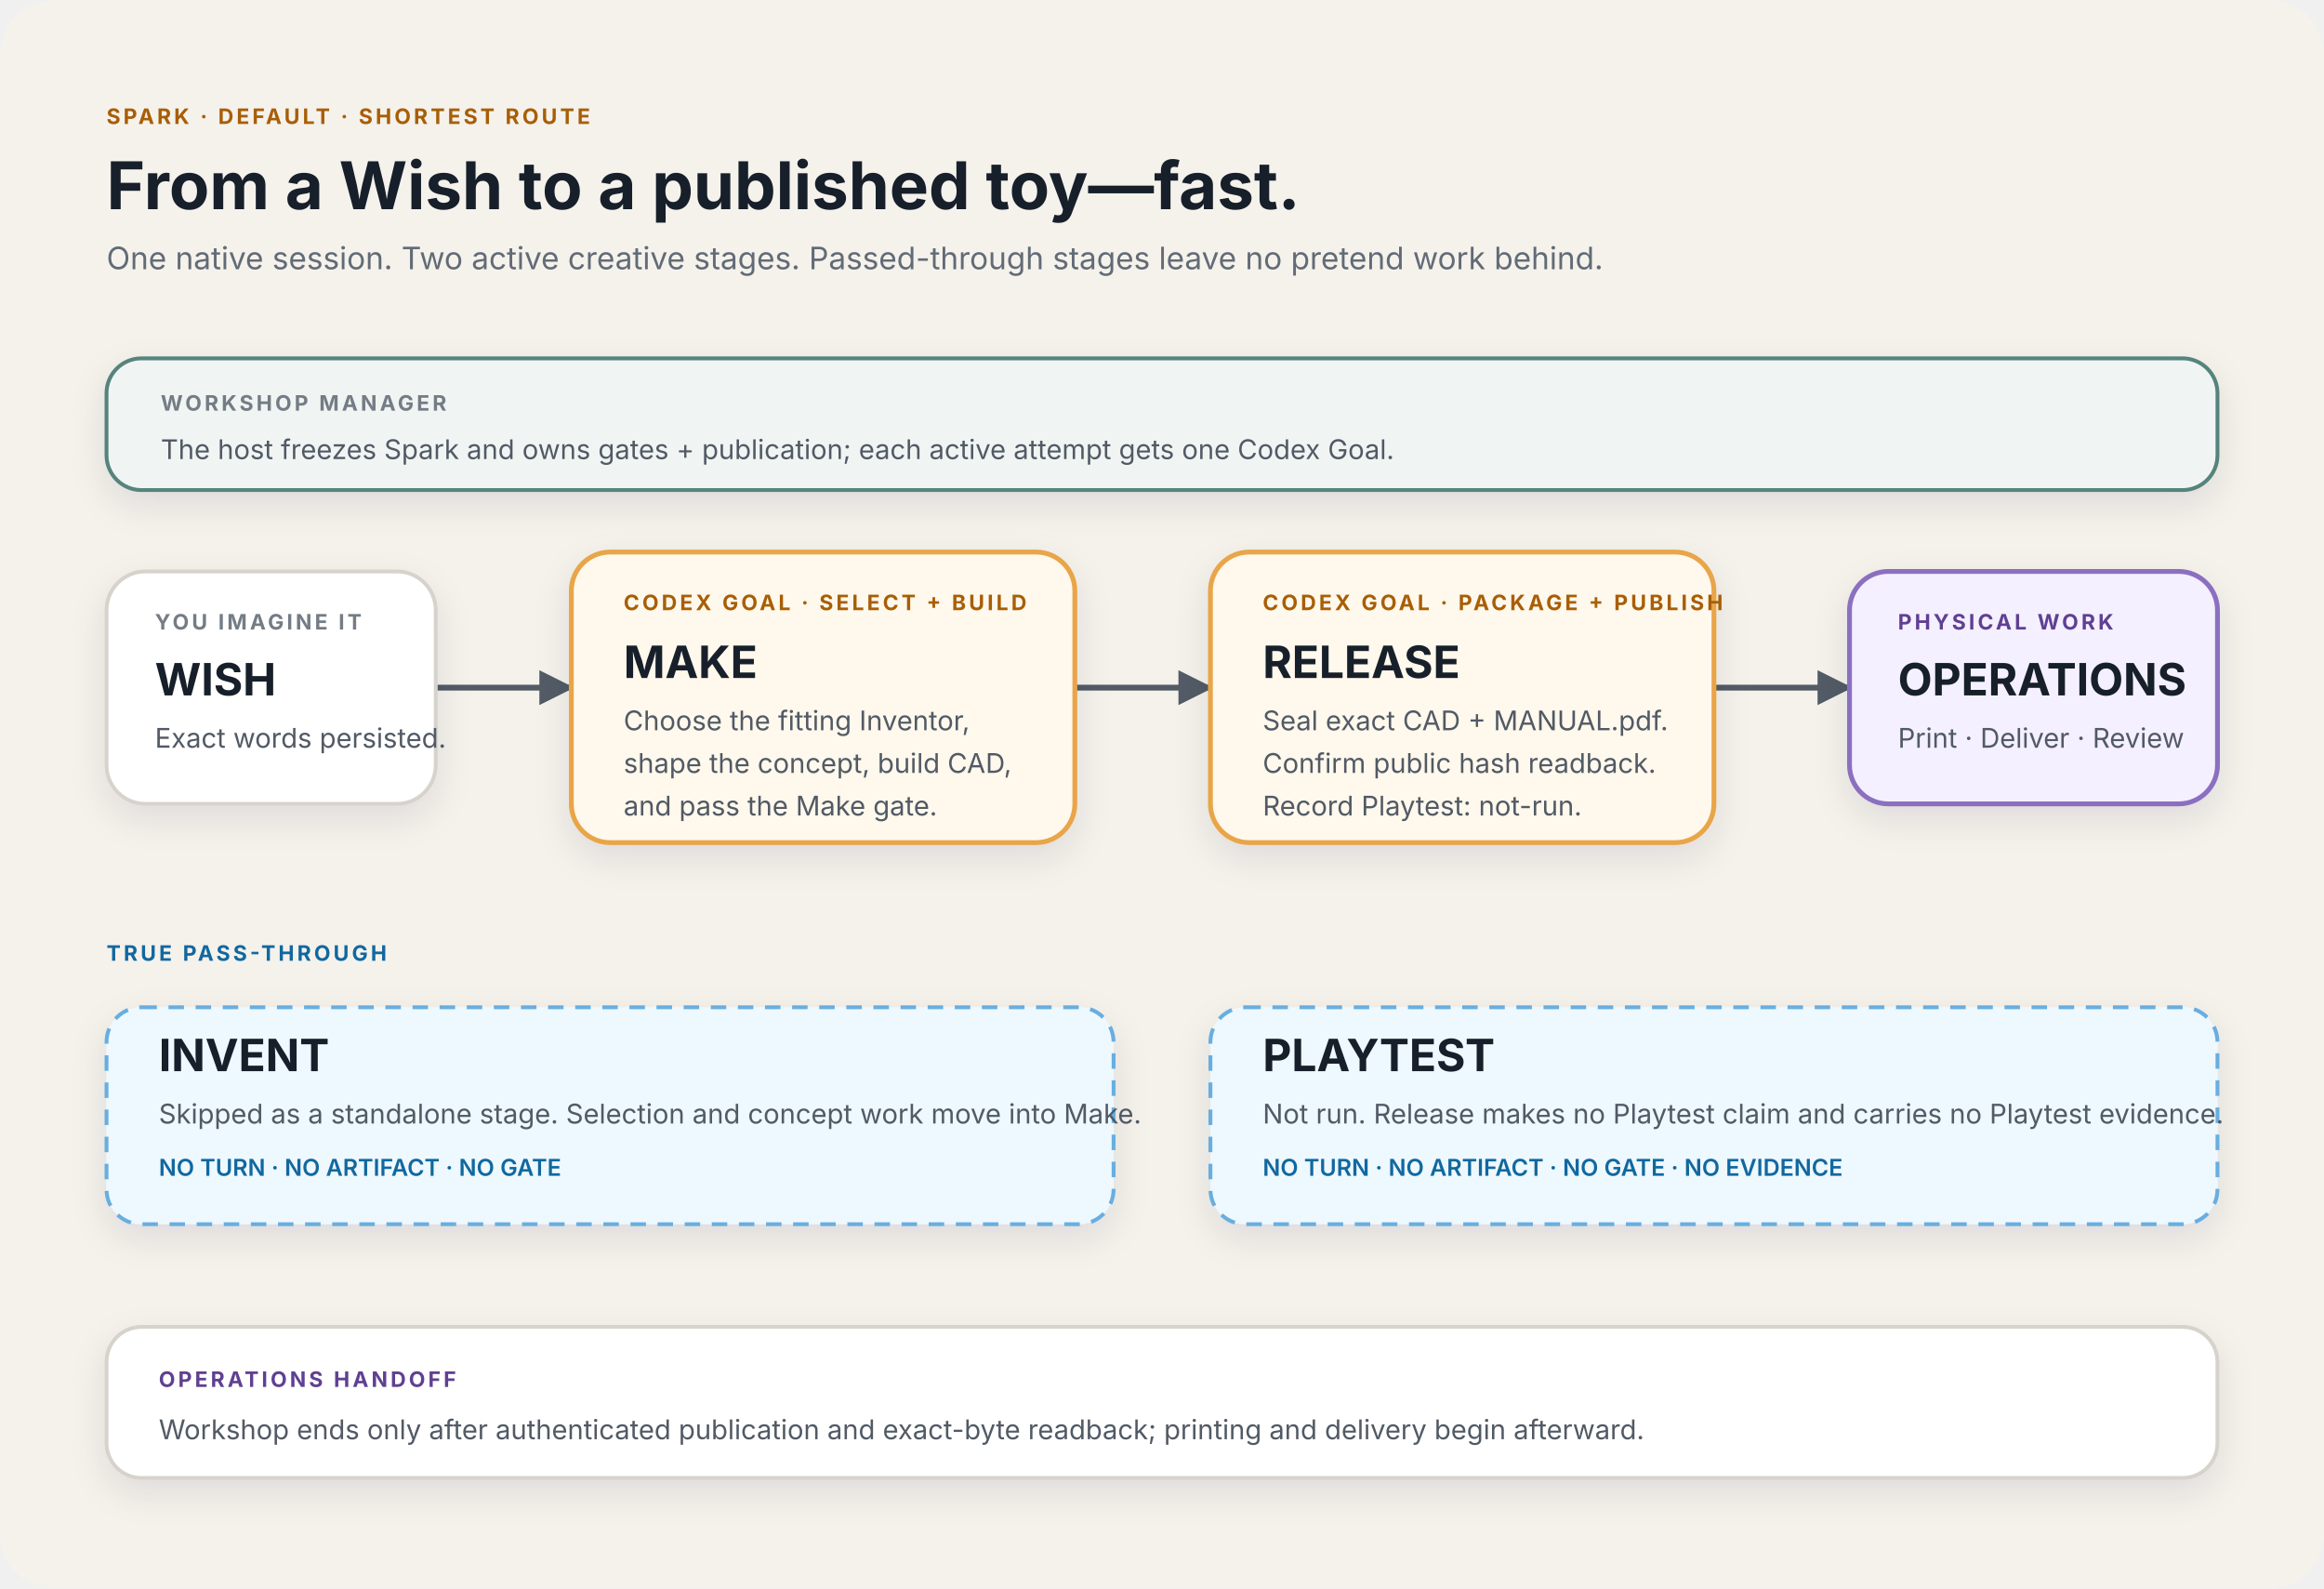
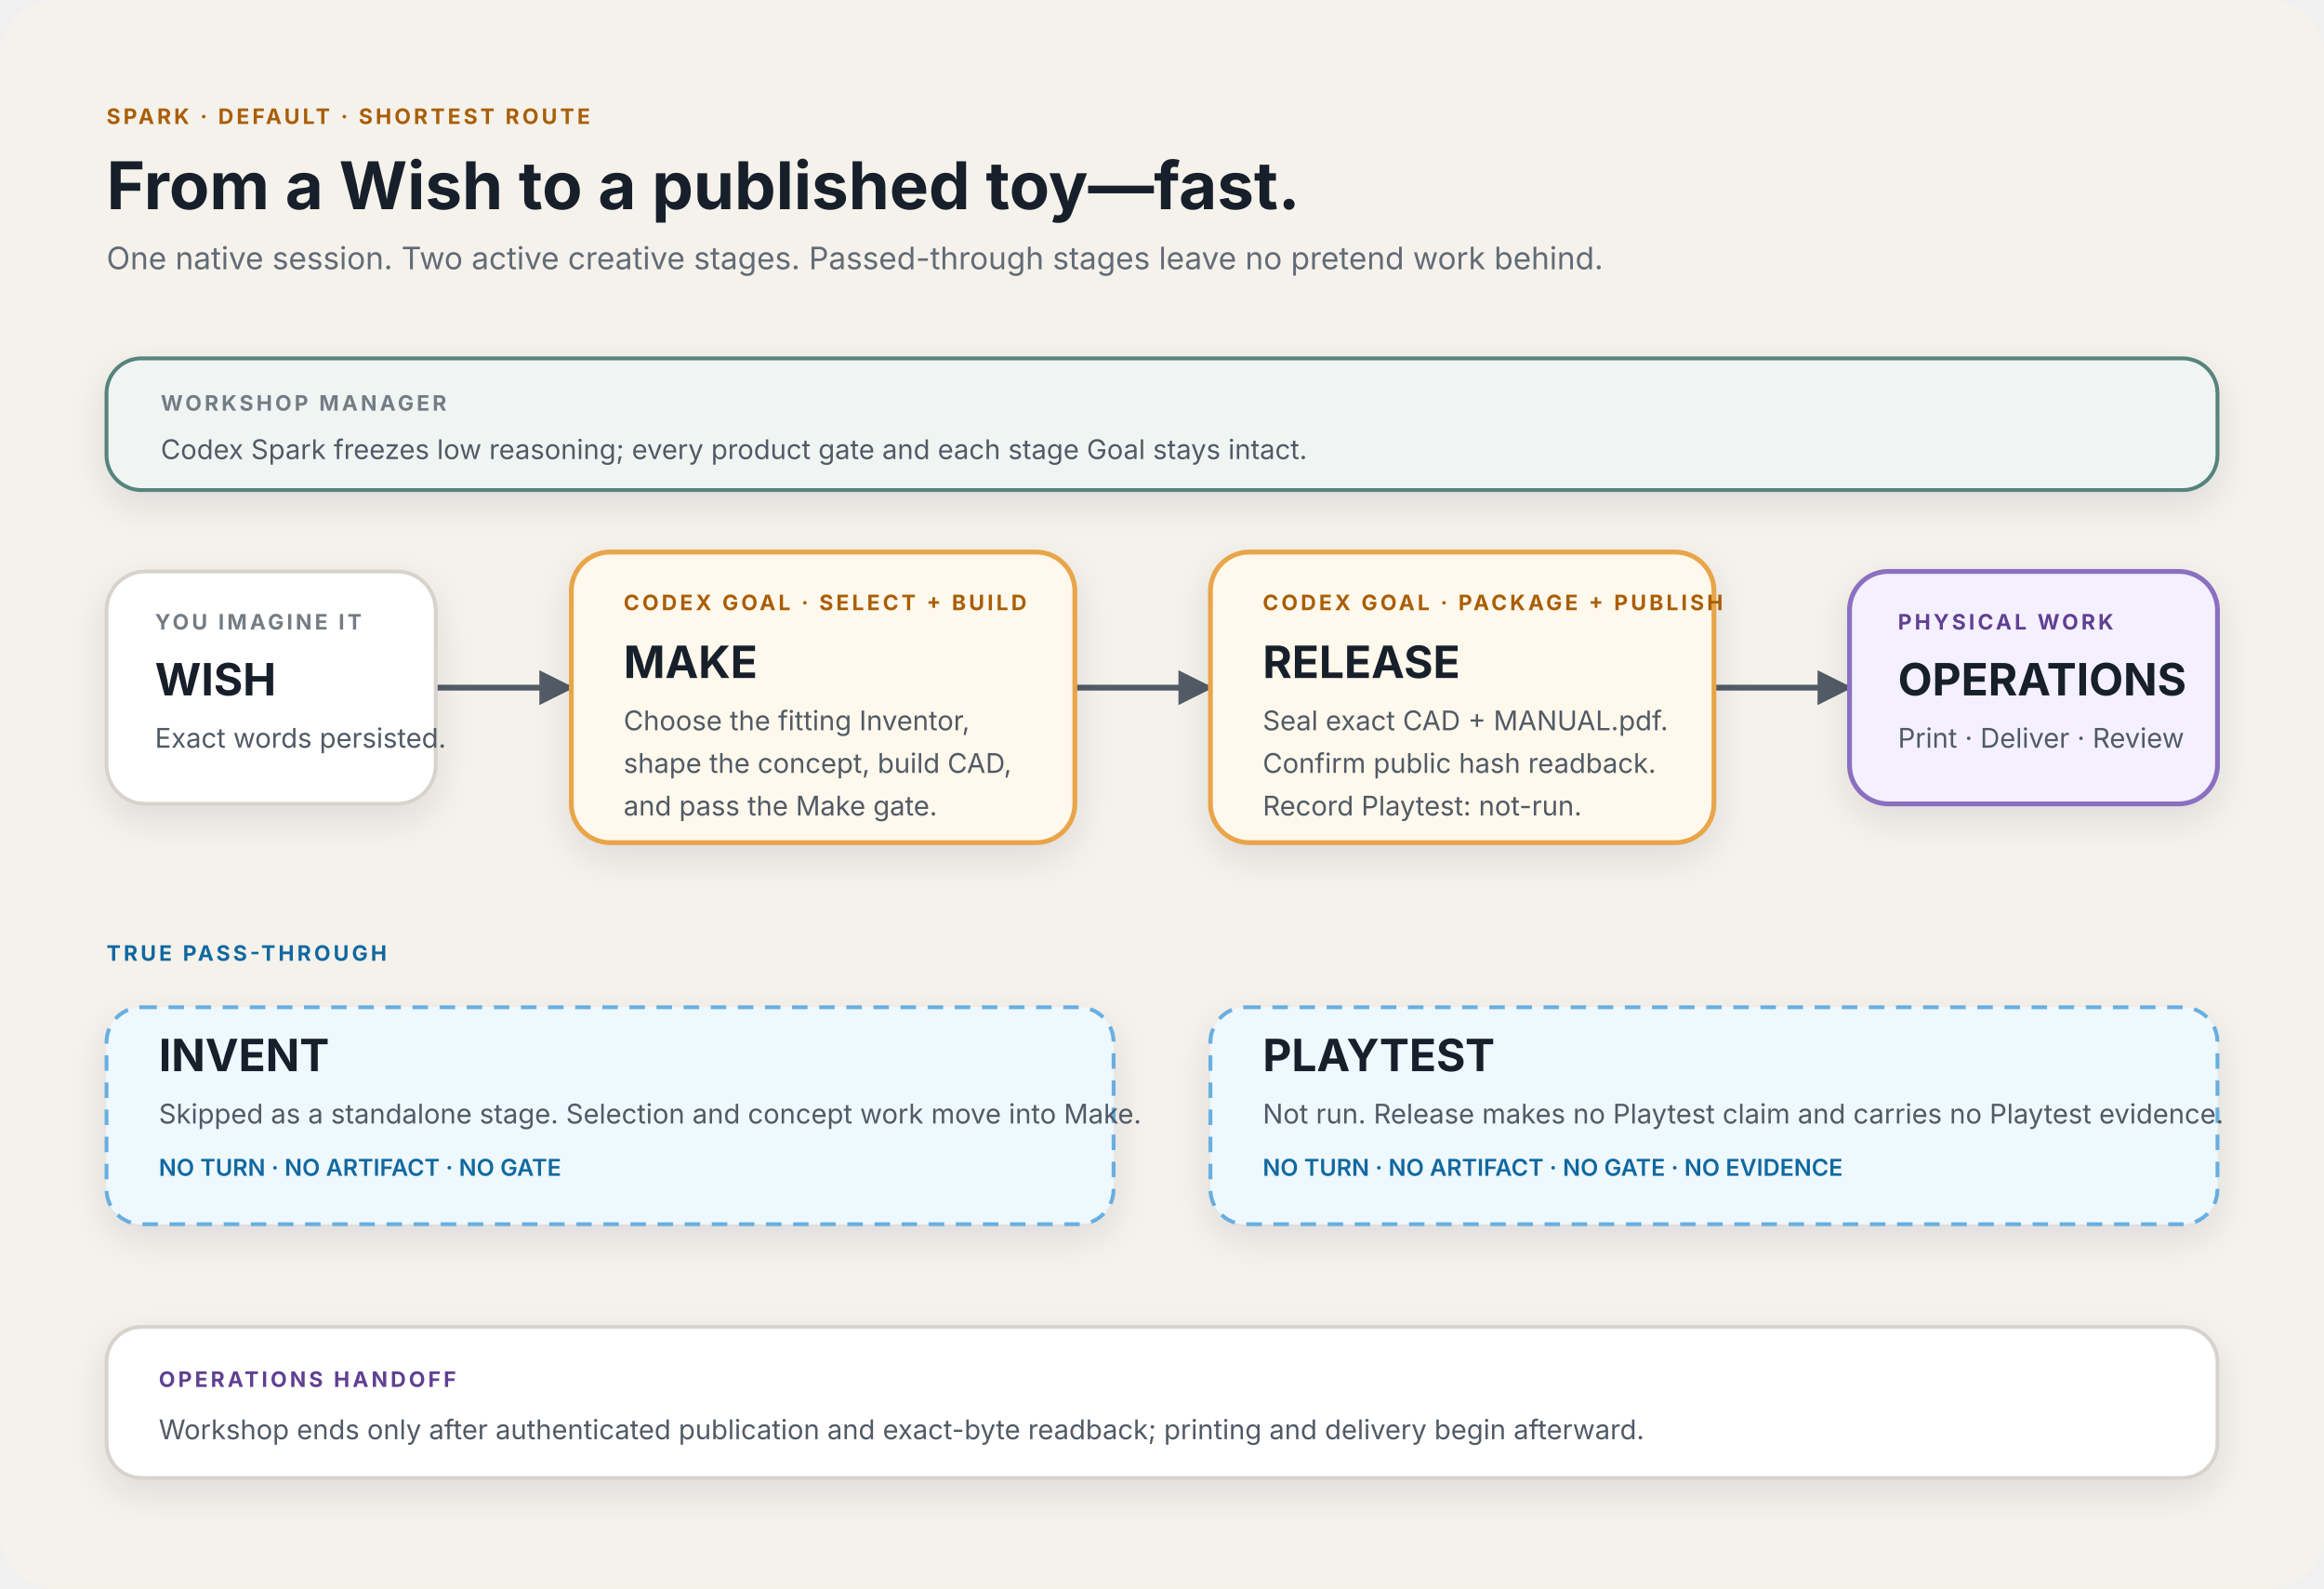
<svg xmlns="http://www.w3.org/2000/svg" viewBox="0 0 1200 820" role="img" aria-labelledby="title description">
  <defs>
    <filter id="shadow" x="-20%" y="-25%" width="140%" height="170%">
      <feDropShadow dx="0" dy="7" stdDeviation="9" flood-color="#17202a" flood-opacity="0.10" />
    </filter>
    <marker id="arrow" viewBox="0 0 12 12" markerWidth="18" markerHeight="18" refX="11" refY="6" orient="auto" markerUnits="userSpaceOnUse" overflow="visible">
      <polygon points="0,0 12,6 0,12" fill="#525b66" />
    </marker>
    <style>
      .title { font: 700 34px -apple-system, BlinkMacSystemFont, "Segoe UI", sans-serif; fill: #17202a; }
      .subtitle { font: 400 16px -apple-system, BlinkMacSystemFont, "Segoe UI", sans-serif; fill: #626b76; }
      .eyebrow { font: 700 11px -apple-system, BlinkMacSystemFont, "Segoe UI", sans-serif; letter-spacing: 1.5px; fill: #747c85; }
      .heading { font: 700 23px -apple-system, BlinkMacSystemFont, "Segoe UI", sans-serif; fill: #17202a; }
      .body { font: 400 14px -apple-system, BlinkMacSystemFont, "Segoe UI", sans-serif; fill: #515a65; }
      .small { font: 600 12px -apple-system, BlinkMacSystemFont, "Segoe UI", sans-serif; fill: #626b76; }
      .route { fill: none; stroke: #525b66; stroke-width: 3; marker-end: url(#arrow); }
      .node { fill: #ffffff; stroke: #d7d3cc; stroke-width: 2; }
      .manager { fill: #f0f5f4; stroke: #56847c; stroke-width: 2; }
      .active { fill: #fff8ec; stroke: #e8a548; stroke-width: 2.5; }
      .skip { fill: #eef8ff; stroke: #67aee0; stroke-width: 2; stroke-dasharray: 8 6; }
      .release { fill: #fff8ec; stroke: #e8a548; stroke-width: 2.5; }
      .ops { fill: #f4f0ff; stroke: #8b6fc0; stroke-width: 2.5; }
      .orange { fill: #a85e05; }
      .blue { fill: #11689f; }
      .purple { fill: #604092; }
    </style>
  </defs>
  <rect width="1200" height="820" rx="28" fill="#f5f2ec" />
  <text x="55" y="64" class="eyebrow orange">SPARK · DEFAULT · SHORTEST ROUTE</text>
  <text x="55" y="108" class="title">From a Wish to a published toy—fast.</text>
  <text x="55" y="139" class="subtitle">One native session. Two active creative stages. Passed-through stages leave no pretend work behind.</text>
  <g filter="url(#shadow)">
    <rect x="55" y="185" width="1090" height="68" rx="18" class="manager" />
  </g>
  <text x="83" y="212" class="eyebrow" fill="#376b61">WORKSHOP MANAGER</text>
-   <text x="83" y="237" class="body">The host freezes Spark and owns gates + publication; each active attempt gets one Codex Goal.</text>
+   <text x="83" y="237" class="body">Codex Spark freezes low reasoning; every product gate and each stage Goal stays intact.</text>
  <path class="route" d="M 225 355 H 295" />
  <path class="route" d="M 555 355 H 625" />
  <path class="route" d="M 885 355 H 955" />
  <g filter="url(#shadow)">
    <rect x="55" y="295" width="170" height="120" rx="20" class="node" />
  </g>
  <text x="80" y="325" class="eyebrow">YOU IMAGINE IT</text>
  <text x="80" y="359" class="heading">WISH</text>
  <text x="80" y="386" class="body">Exact words persisted.</text>
  <g filter="url(#shadow)">
    <rect x="295" y="285" width="260" height="150" rx="20" class="active" />
  </g>
  <text x="322" y="315" class="eyebrow orange">CODEX GOAL · SELECT + BUILD</text>
  <text x="322" y="350" class="heading">MAKE</text>
  <text x="322" y="377" class="body">Choose the fitting Inventor,</text>
  <text x="322" y="399" class="body">shape the concept, build CAD,</text>
  <text x="322" y="421" class="body">and pass the Make gate.</text>
  <g filter="url(#shadow)">
    <rect x="625" y="285" width="260" height="150" rx="20" class="release" />
  </g>
  <text x="652" y="315" class="eyebrow orange">CODEX GOAL · PACKAGE + PUBLISH</text>
  <text x="652" y="350" class="heading">RELEASE</text>
  <text x="652" y="377" class="body">Seal exact CAD + MANUAL.pdf.</text>
  <text x="652" y="399" class="body">Confirm public hash readback.</text>
  <text x="652" y="421" class="body">Record Playtest: not-run.</text>
  <g filter="url(#shadow)">
    <rect x="955" y="295" width="190" height="120" rx="20" class="ops" />
  </g>
  <text x="980" y="325" class="eyebrow purple">PHYSICAL WORK</text>
  <text x="980" y="359" class="heading">OPERATIONS</text>
  <text x="980" y="386" class="body">Print · Deliver · Review</text>
  <text x="55" y="496" class="eyebrow blue">TRUE PASS-THROUGH</text>
  <g filter="url(#shadow)">
    <rect x="55" y="520" width="520" height="112" rx="18" class="skip" />
  </g>
  <text x="82" y="553" class="heading">INVENT</text>
  <text x="82" y="580" class="body">Skipped as a standalone stage. Selection and concept work move into Make.</text>
  <text x="82" y="607" class="small blue">NO TURN · NO ARTIFACT · NO GATE</text>
  <g filter="url(#shadow)">
    <rect x="625" y="520" width="520" height="112" rx="18" class="skip" />
  </g>
  <text x="652" y="553" class="heading">PLAYTEST</text>
  <text x="652" y="580" class="body">Not run. Release makes no Playtest claim and carries no Playtest evidence.</text>
  <text x="652" y="607" class="small blue">NO TURN · NO ARTIFACT · NO GATE · NO EVIDENCE</text>
  <g filter="url(#shadow)">
    <rect x="55" y="685" width="1090" height="78" rx="18" fill="#ffffff" stroke="#d7d3cc" stroke-width="2" />
  </g>
  <text x="82" y="716" class="eyebrow purple">OPERATIONS HANDOFF</text>
  <text x="82" y="743" class="body">Workshop ends only after authenticated publication and exact-byte readback; printing and delivery begin afterward.</text>
</svg>
